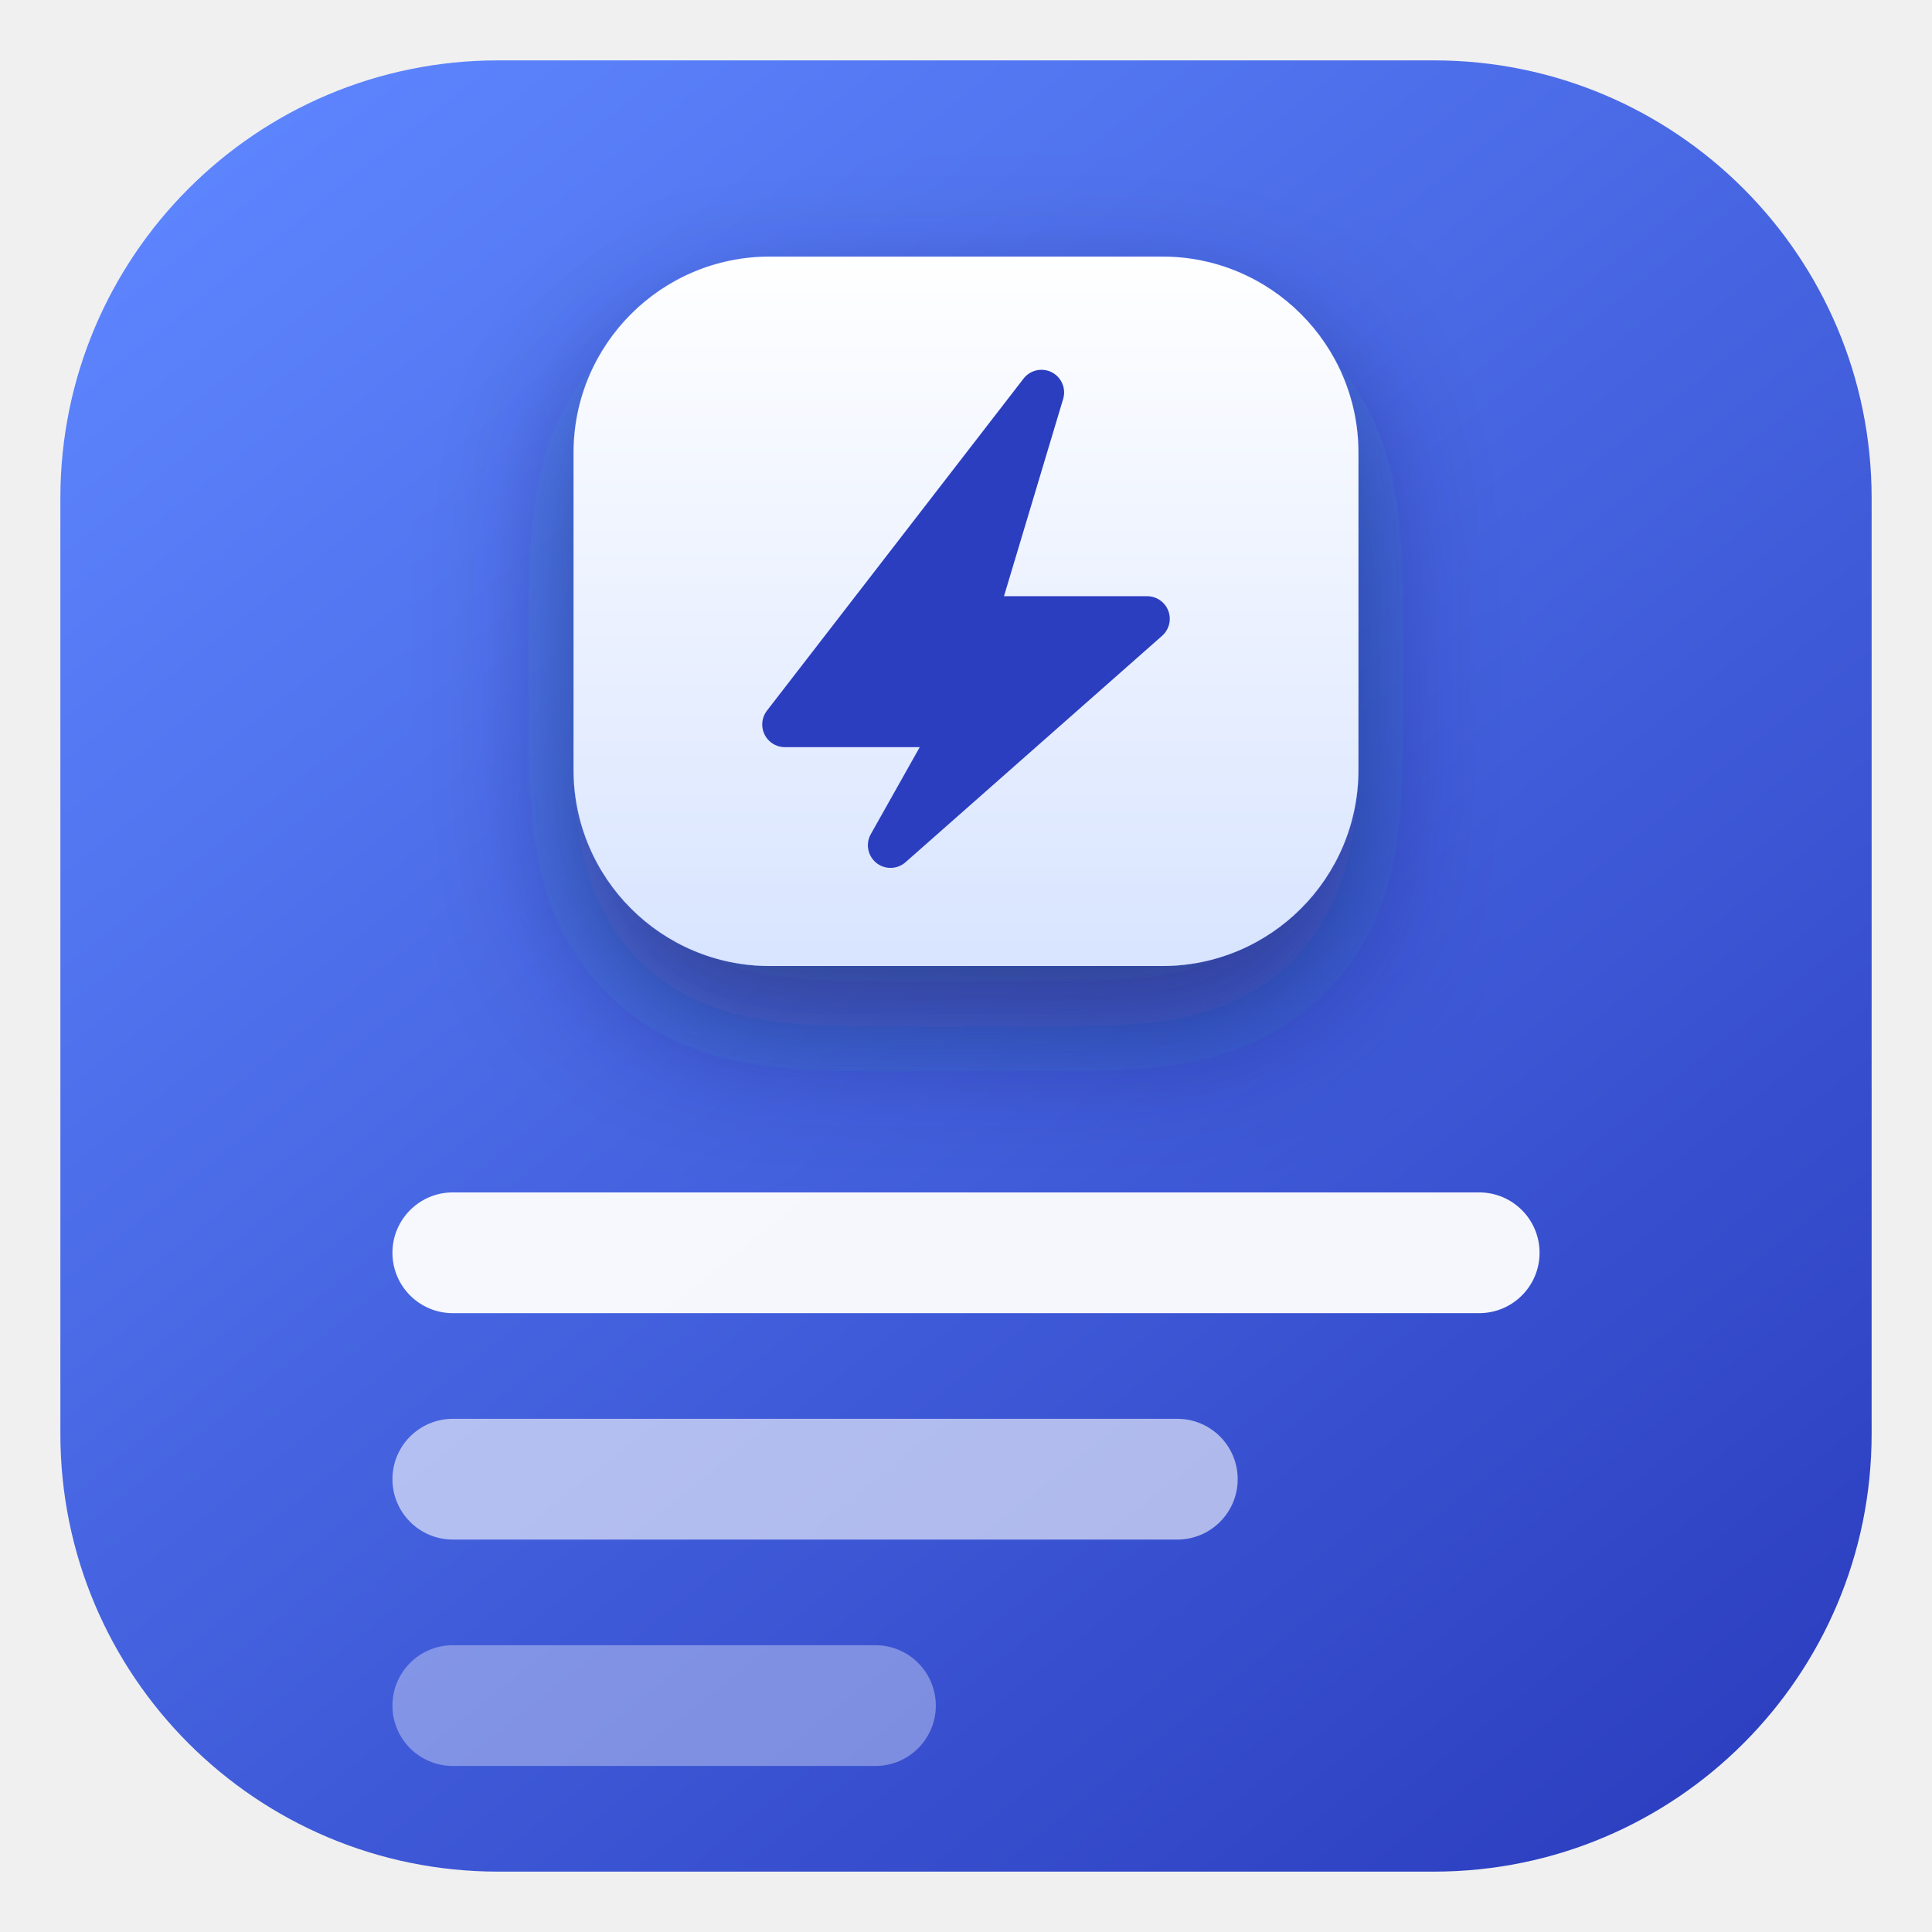
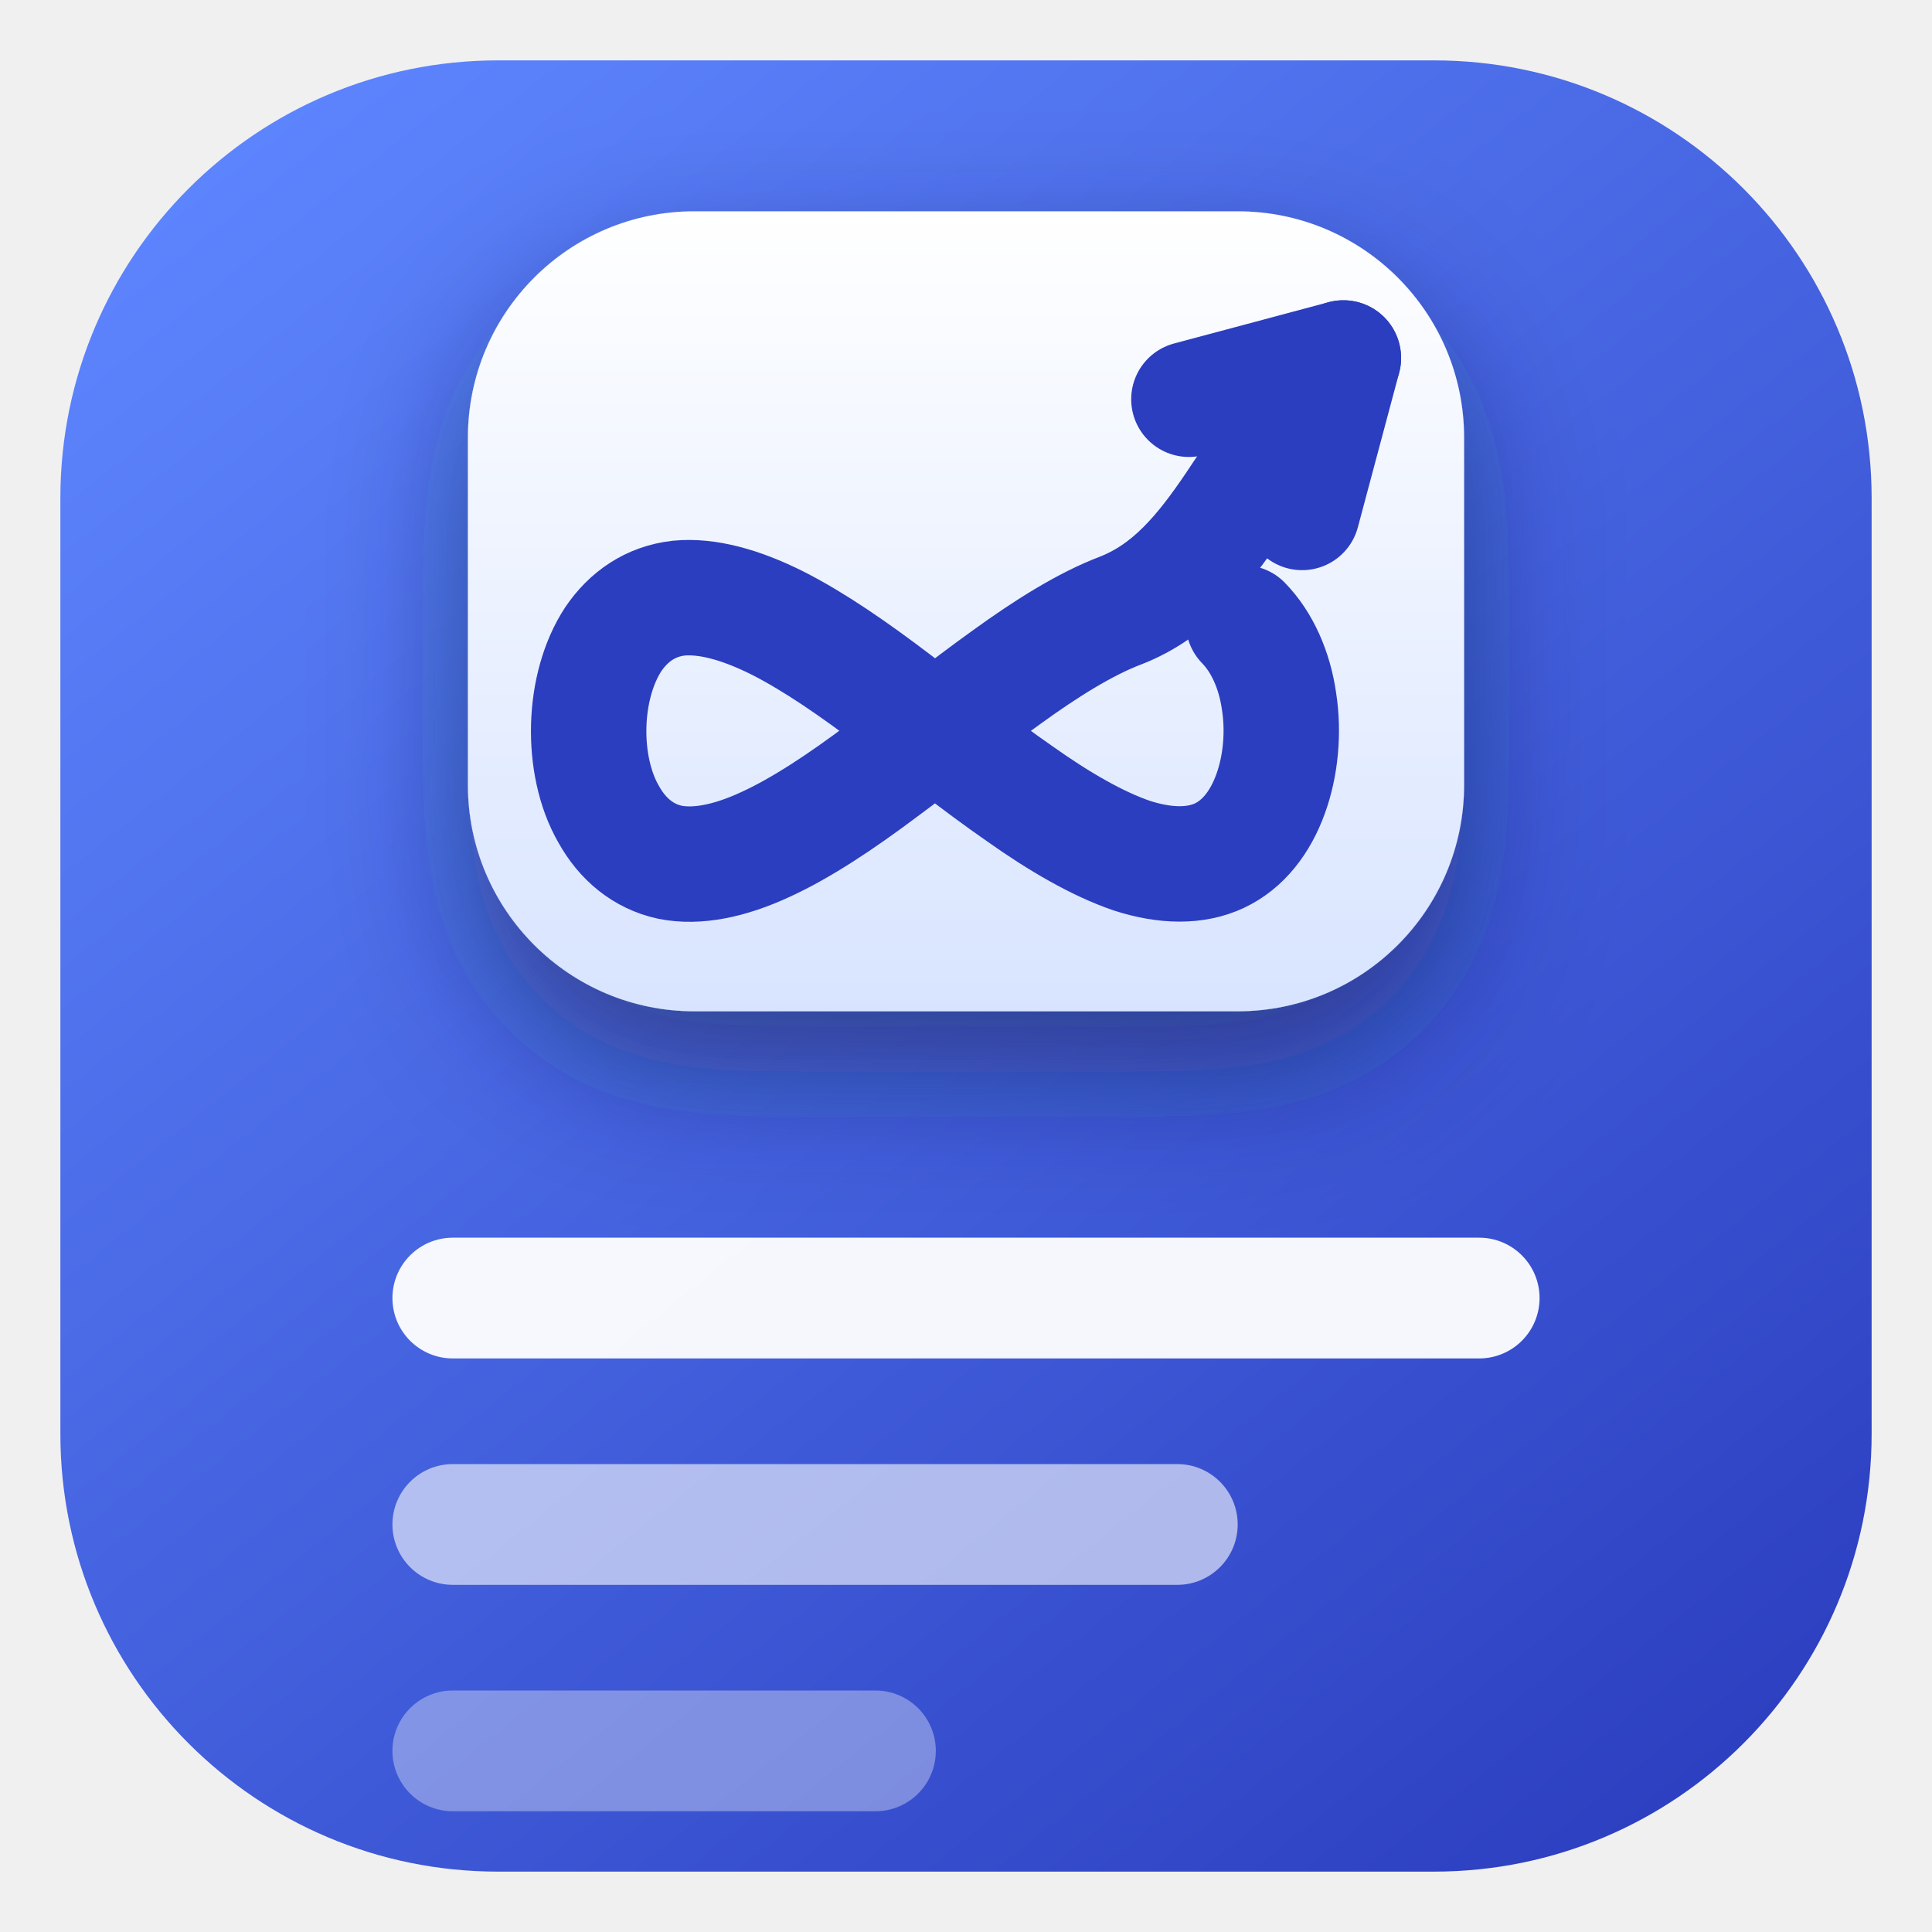
<svg xmlns="http://www.w3.org/2000/svg" viewBox="0 0 256 256" width="256" height="256">
  <defs>
    <linearGradient id="bg" x1="0.1" y1="0" x2="0.9" y2="1">
      <stop offset="0" stop-color="#5E86FF" />
      <stop offset="1" stop-color="#2B3EBF" />
    </linearGradient>
    <linearGradient id="cap" x1="0" y1="0" x2="0" y2="1">
      <stop offset="0" stop-color="#FFFFFF" />
      <stop offset="1" stop-color="#D8E4FF" />
    </linearGradient>
    <filter id="drop" x="-50%" y="-50%" width="200%" height="200%">
      <feDropShadow dx="0" dy="8" stdDeviation="9" flood-color="#101B45" flood-opacity="0.5" />
    </filter>
  </defs>
  <rect x="8" y="8" width="240" height="240" rx="58" fill="url(#bg)" />
  <g filter="url(#drop)">
-     <rect x="76" y="34" width="104" height="94" rx="26" fill="url(#cap)" />
+     <rect x="62" y="28" width="132" height="106" rx="30" fill="url(#cap)" />
  </g>
-   <path d="M138 52 L104 96 L127 96 L118 112 L152 82 L129 82 Z" fill="#2B3EBF" stroke="#2B3EBF" stroke-width="6" stroke-linejoin="round" />
-   <rect x="52" y="158" width="152" height="16" rx="8" fill="#FFFFFF" opacity="0.95" />
-   <rect x="52" y="188" width="112" height="16" rx="8" fill="#FFFFFF" opacity="0.6" />
-   <rect x="52" y="218" width="72" height="16" rx="8" fill="#FFFFFF" opacity="0.35" />
+   <g transform="translate(48.6 19.2) scale(0.5882)" fill="none" stroke="#2B3EBF" stroke-width="26.0" stroke-linecap="round" stroke-linejoin="round">
+     <path d="M197.5 107.7 C201.7 112 204.5 118.3 205.5 125.3 C206.6 132.3 205.9 139.9 203.6 146.2 C201.3 152.6 197.4 157.6 192.1 160.1 C186.8 162.6 180 162.6 172.3 160.1 C164.7 157.5 156 152.5 147 146.1 C137.9 139.8 128.4 132.2 119.1 125.2 C109.9 118.2 100.8 111.9 92.5 107.7 C84.1 103.5 76.6 101.5 70.3 102.1 C64 102.8 59 106.2 55.5 111.4 C52.1 116.6 50.2 123.6 50 130.8 C49.8 138 51.3 145.3 54.5 150.8 C57.6 156.4 62.3 160.3 68.3 161.6 C74.3 162.8 81.6 161.4 89.8 157.6 C97.9 153.9 106.9 147.9 116.1 141 C125.3 134.2 134.8 126.6 144 120 C153.1 113.4 161.9 107.9 169.8 104.9 C192.2 96.2 198.8 69.2 220 48" />
+     <path d="M185.2 57.3 L220 48 L210.7 82.8" />
+   </g>
+   <rect x="52" y="164" width="152" height="16" rx="8" fill="#FFFFFF" opacity="0.95" />
+   <rect x="52" y="194" width="112" height="16" rx="8" fill="#FFFFFF" opacity="0.6" />
+   <rect x="52" y="224" width="72" height="16" rx="8" fill="#FFFFFF" opacity="0.35" />
</svg>
